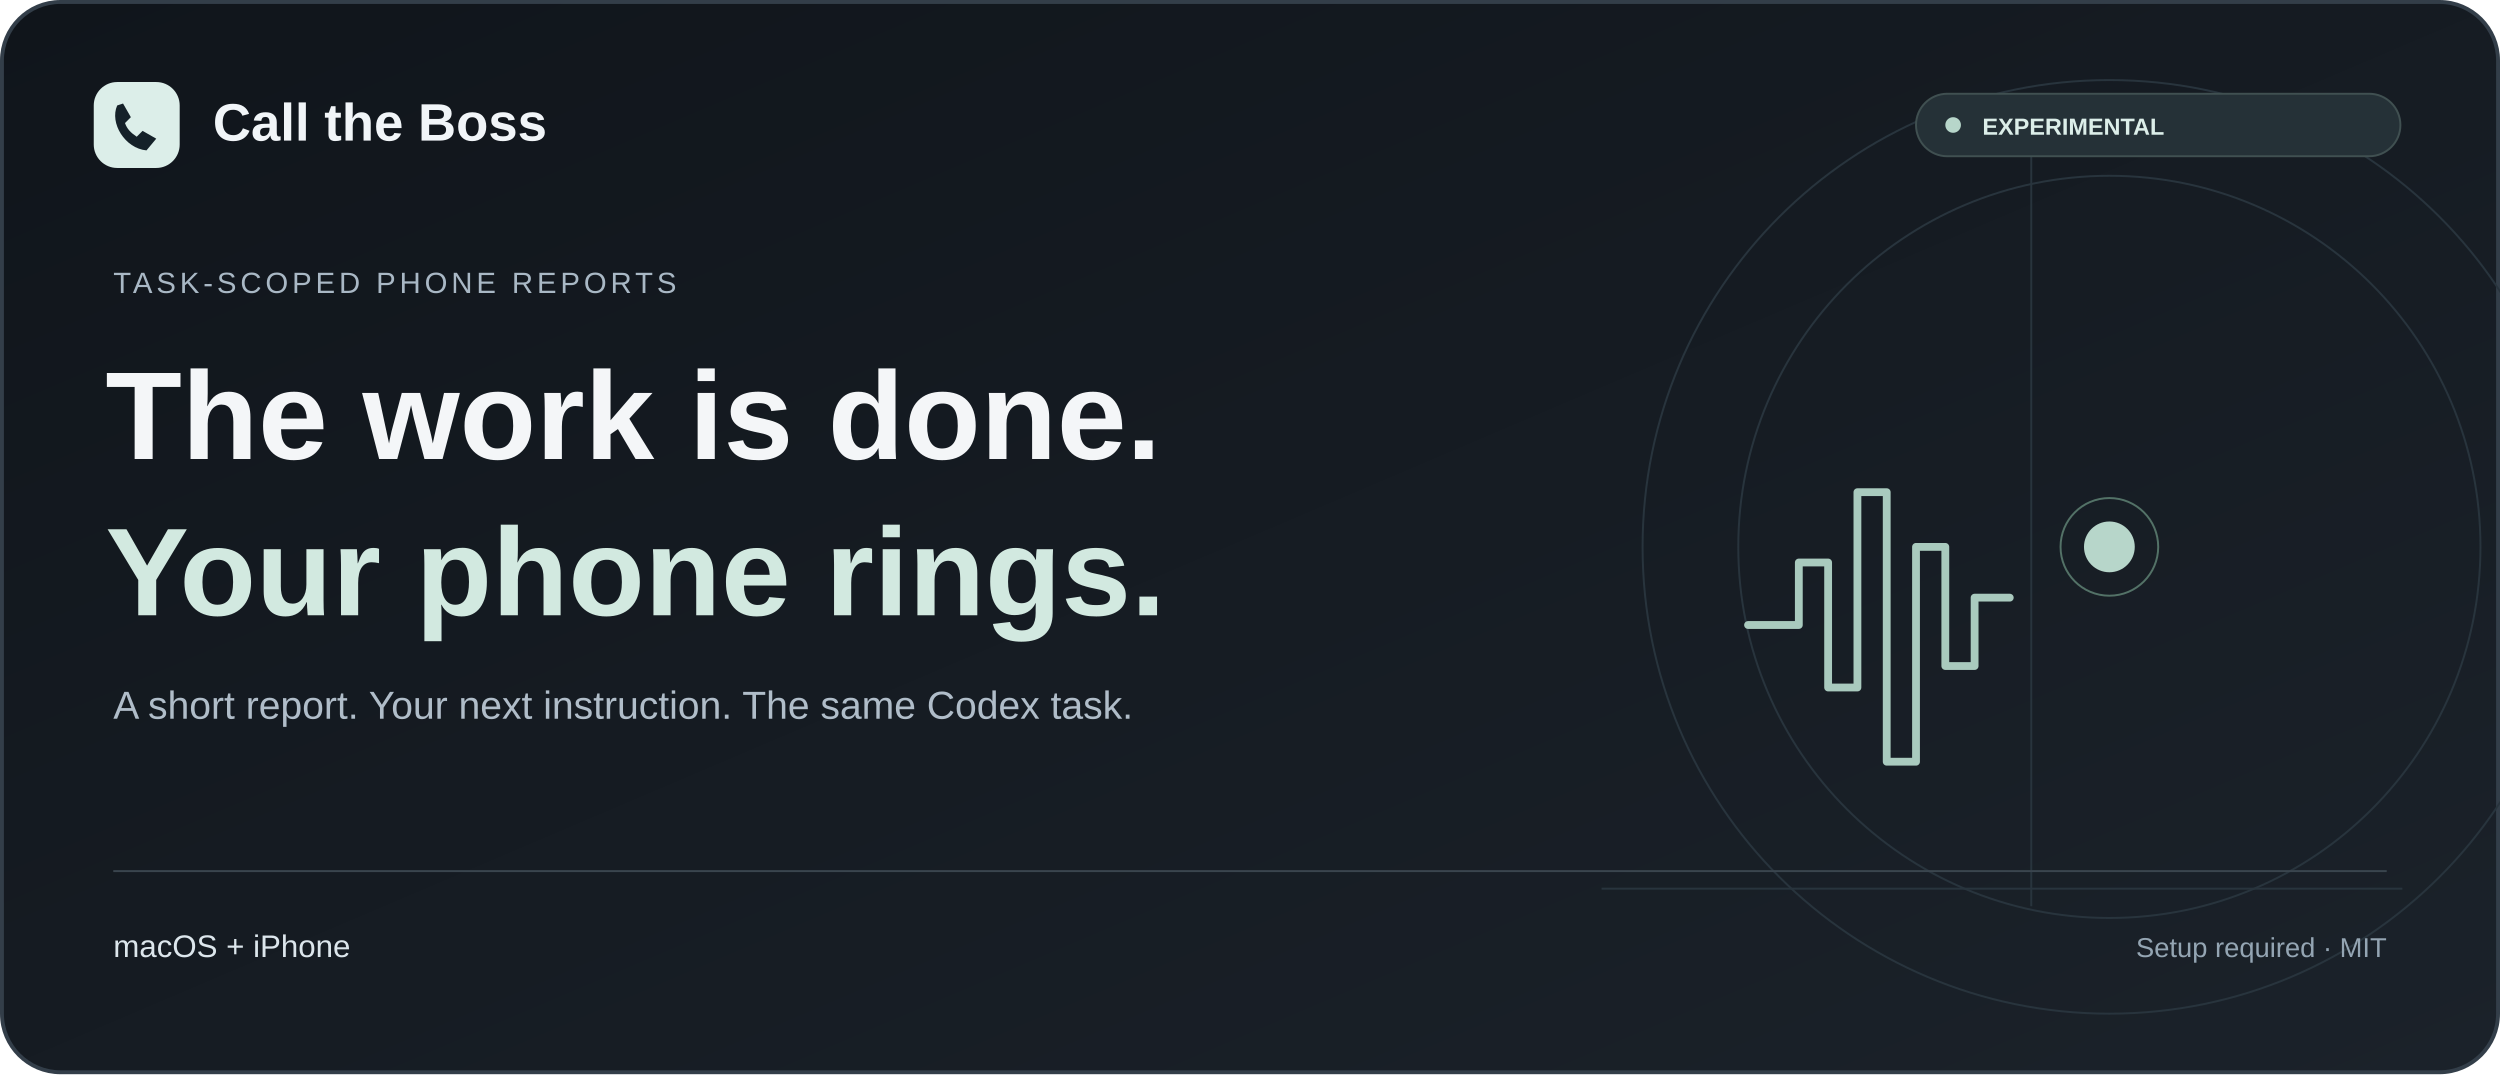
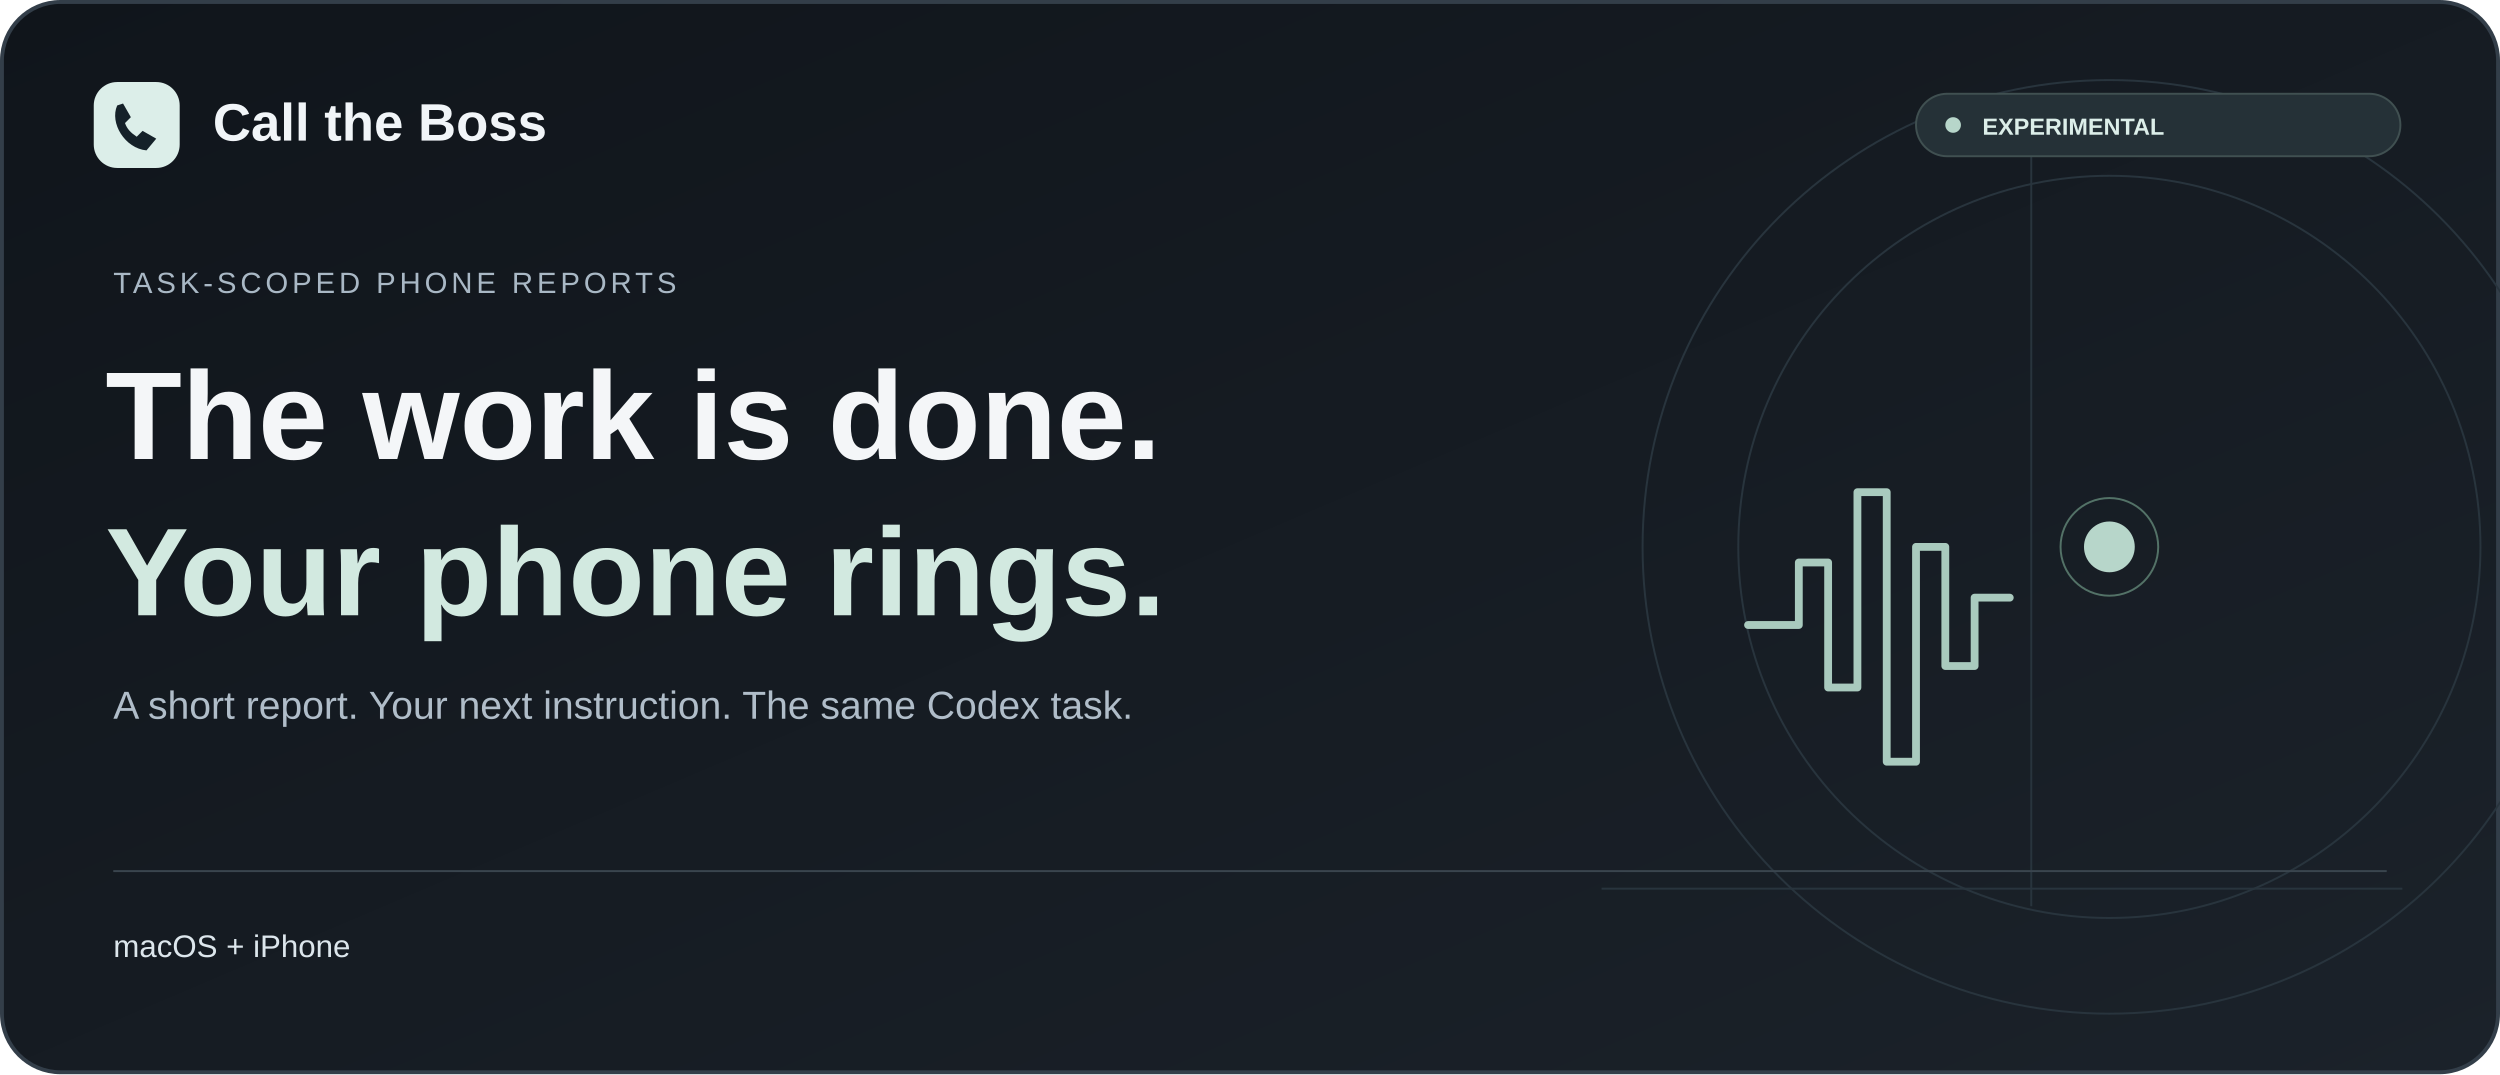
<svg xmlns="http://www.w3.org/2000/svg" width="1280" height="550" viewBox="0 0 1280 550" role="img" aria-labelledby="title desc">
  <defs>
    <linearGradient id="panel" x2="1" y2="1">
      <stop stop-color="#10151b" />
      <stop offset="1" stop-color="#1b222a" />
    </linearGradient>
  </defs>
  <rect x="1" y="1" width="1278" height="548" rx="30" fill="url(#panel)" stroke="#333e49" stroke-width="2" />
  <g fill="none" stroke="#28343d">
    <circle cx="1080" cy="280" r="190" />
    <circle cx="1080" cy="280" r="239" />
    <path d="M820 455H1230M1040 65V464" />
  </g>
  <g font-family="Arial, 'Noto Sans', 'PingFang SC', 'Hiragino Sans', 'Apple SD Gothic Neo', sans-serif">
    <rect x="48" y="42" width="44" height="44" rx="12" fill="#dceee9" />
    <path d="M60 54c-4 9 4 22 15 23l5-6-7-4-3 3c-3-2-5-4-6-7l3-3-4-7z" fill="#152129" />
    <text x="109" y="72" font-size="27" font-weight="700" fill="#f1f5f8">Call the Boss</text>
    <rect x="981" y="48" width="248" height="32" rx="16" fill="#253137" stroke="#405051" />
    <circle cx="1000" cy="64" r="4" fill="#b7d6ca" />
    <text x="1015" y="69" font-size="12" font-weight="700" fill="#dceee9">EXPERIMENTAL</text>
    <text x="58" y="150" font-size="15" letter-spacing="2" fill="#a9b8c5">TASK-SCOPED PHONE REPORTS</text>
    <text x="54" y="235" font-size="64" font-weight="700" fill="#f4f6f8">The work is done.</text>
    <text x="54" y="315" font-size="64" font-weight="700" fill="#d2e9e0">Your phone rings.</text>
    <text x="58" y="368" font-size="20" fill="#b0bdc9">A short report. Your next instruction. The same Codex task.</text>
    <path d="M895 320h26v-32h15v64h15v-100h15v138h15v-110h15v61h15v-35h18" fill="none" stroke="#a9cabe" stroke-width="4" stroke-linecap="round" stroke-linejoin="round" />
    <circle cx="1080" cy="280" r="13" fill="#b7d6ca" />
    <circle cx="1080" cy="280" r="25" fill="none" stroke="#537267" />
    <path d="M58 446H1222" stroke="#3a454e" />
    <text x="58" y="490" font-size="16" fill="#dce6ec">macOS + iPhone</text>
-     <text x="1222" y="490" text-anchor="end" font-size="14" fill="#94a5b3">Setup required · MIT</text>
  </g>
</svg>
